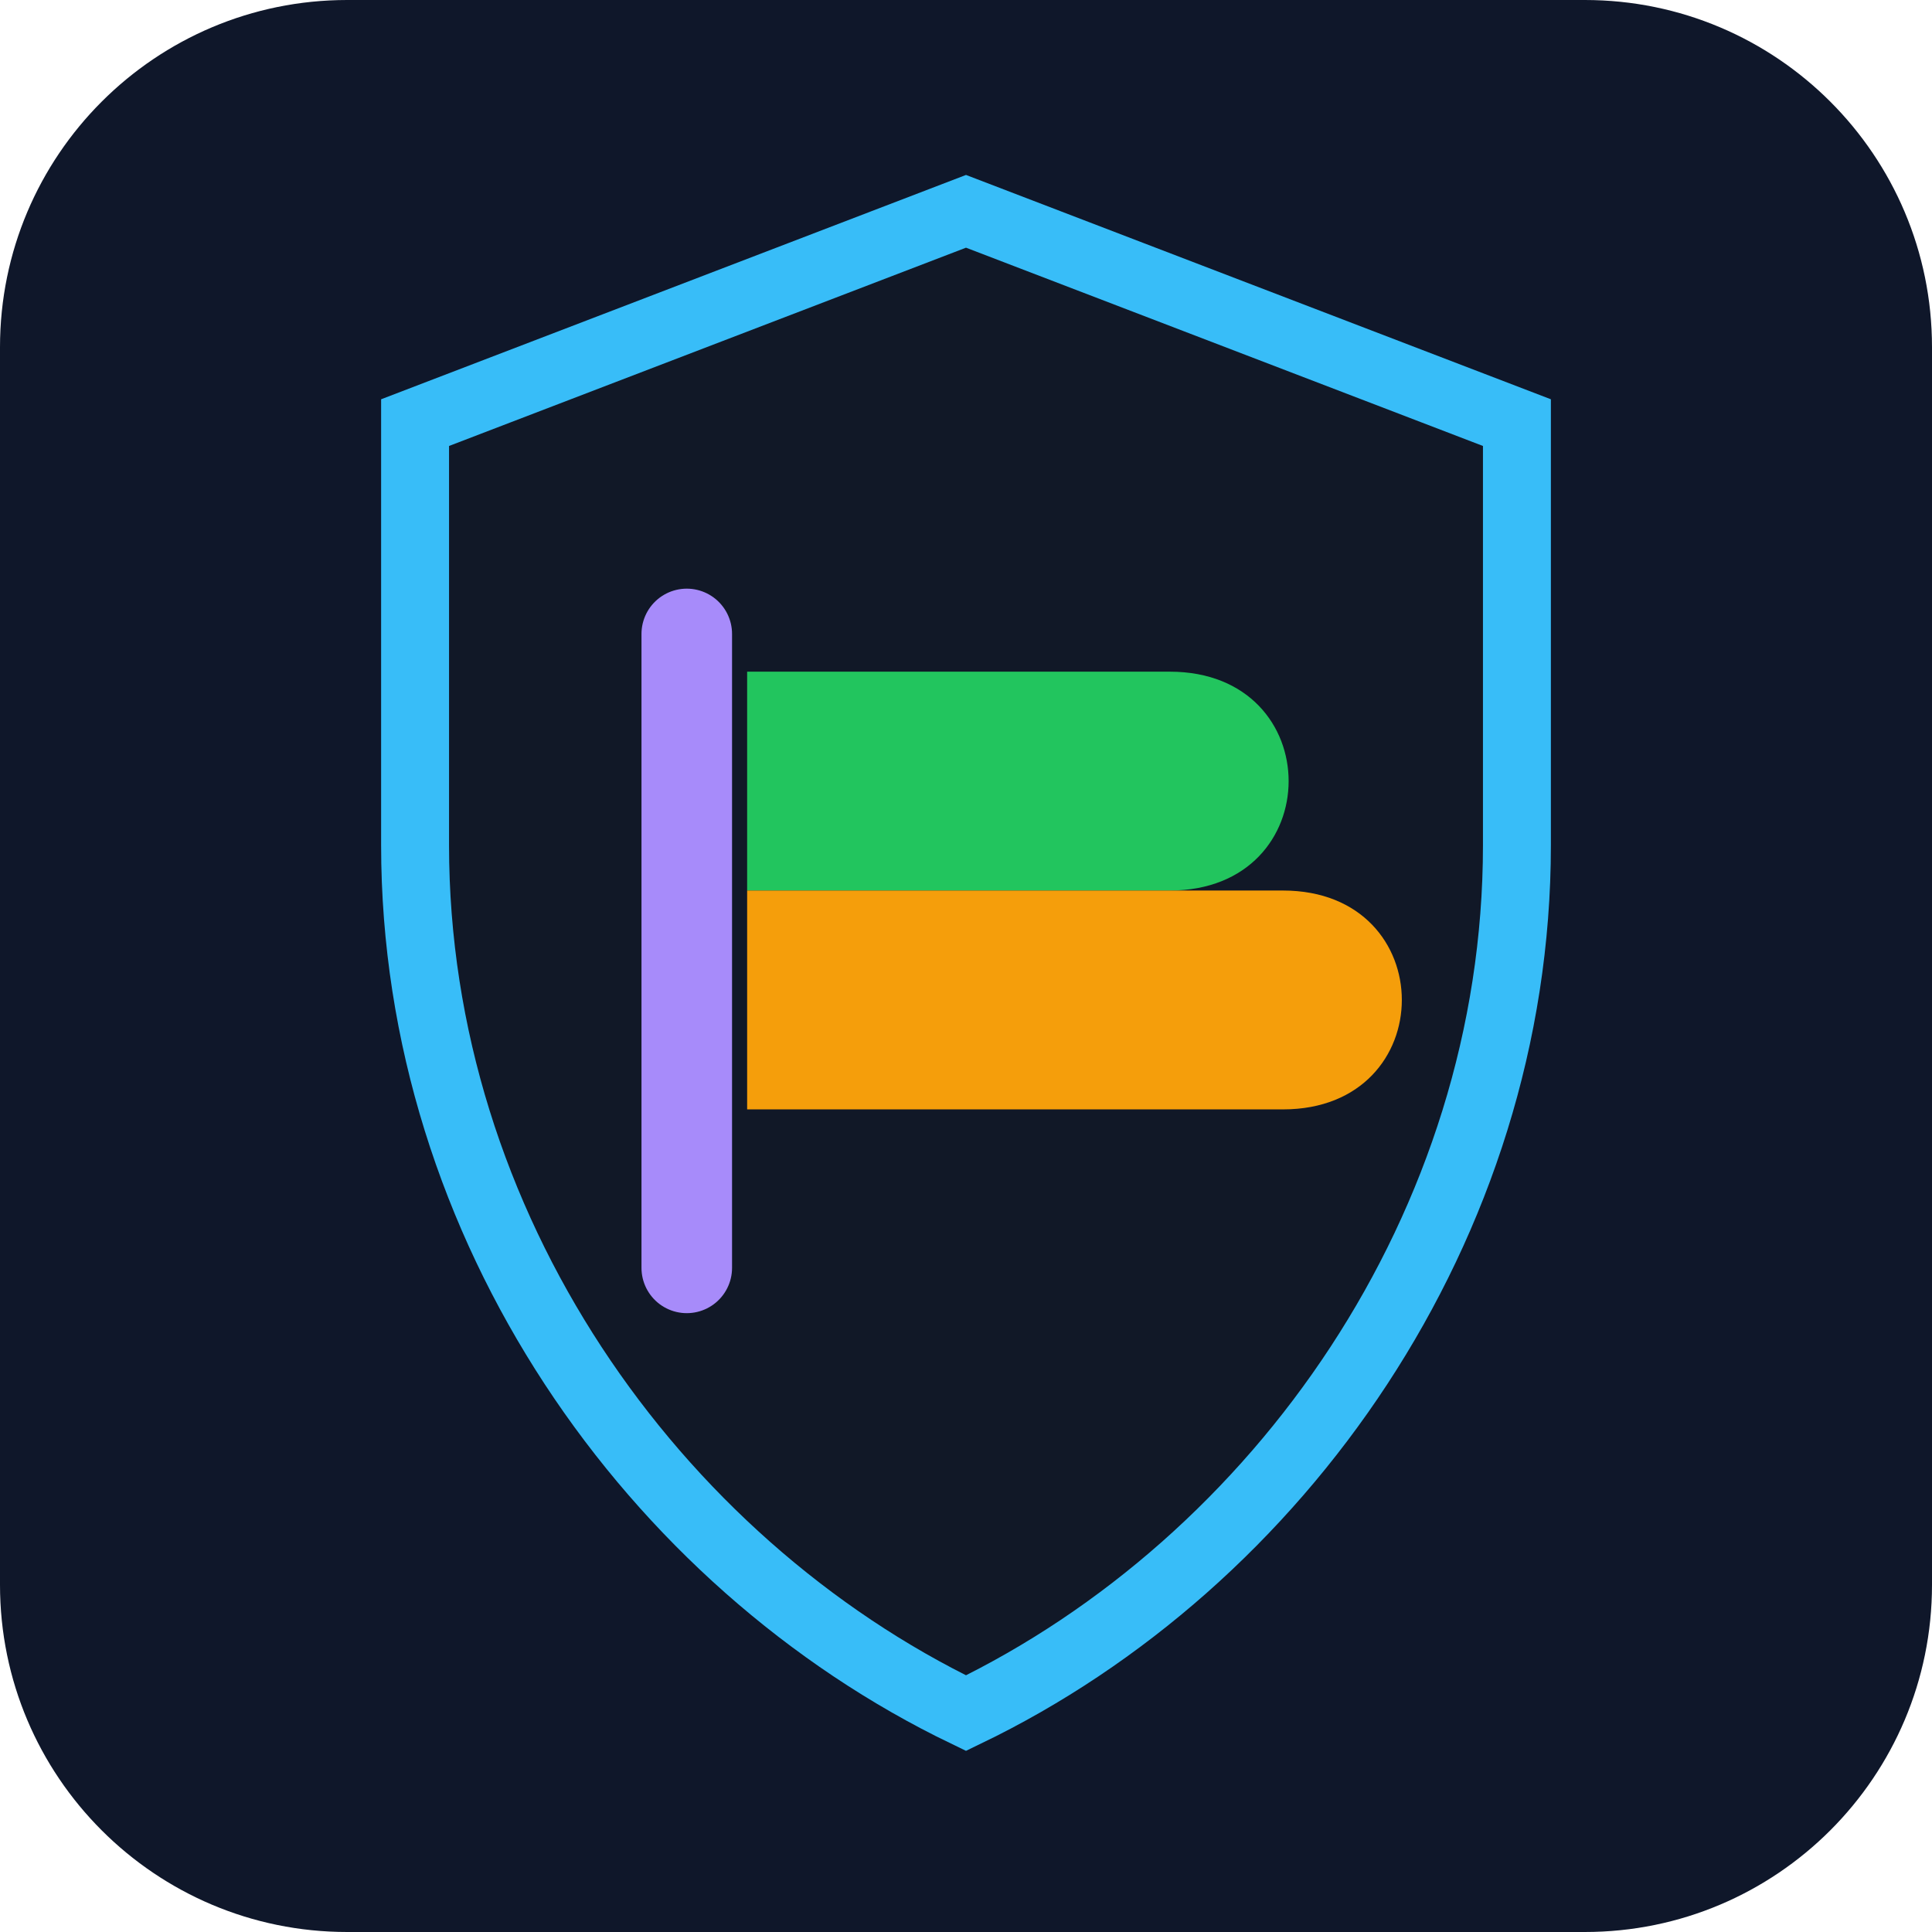
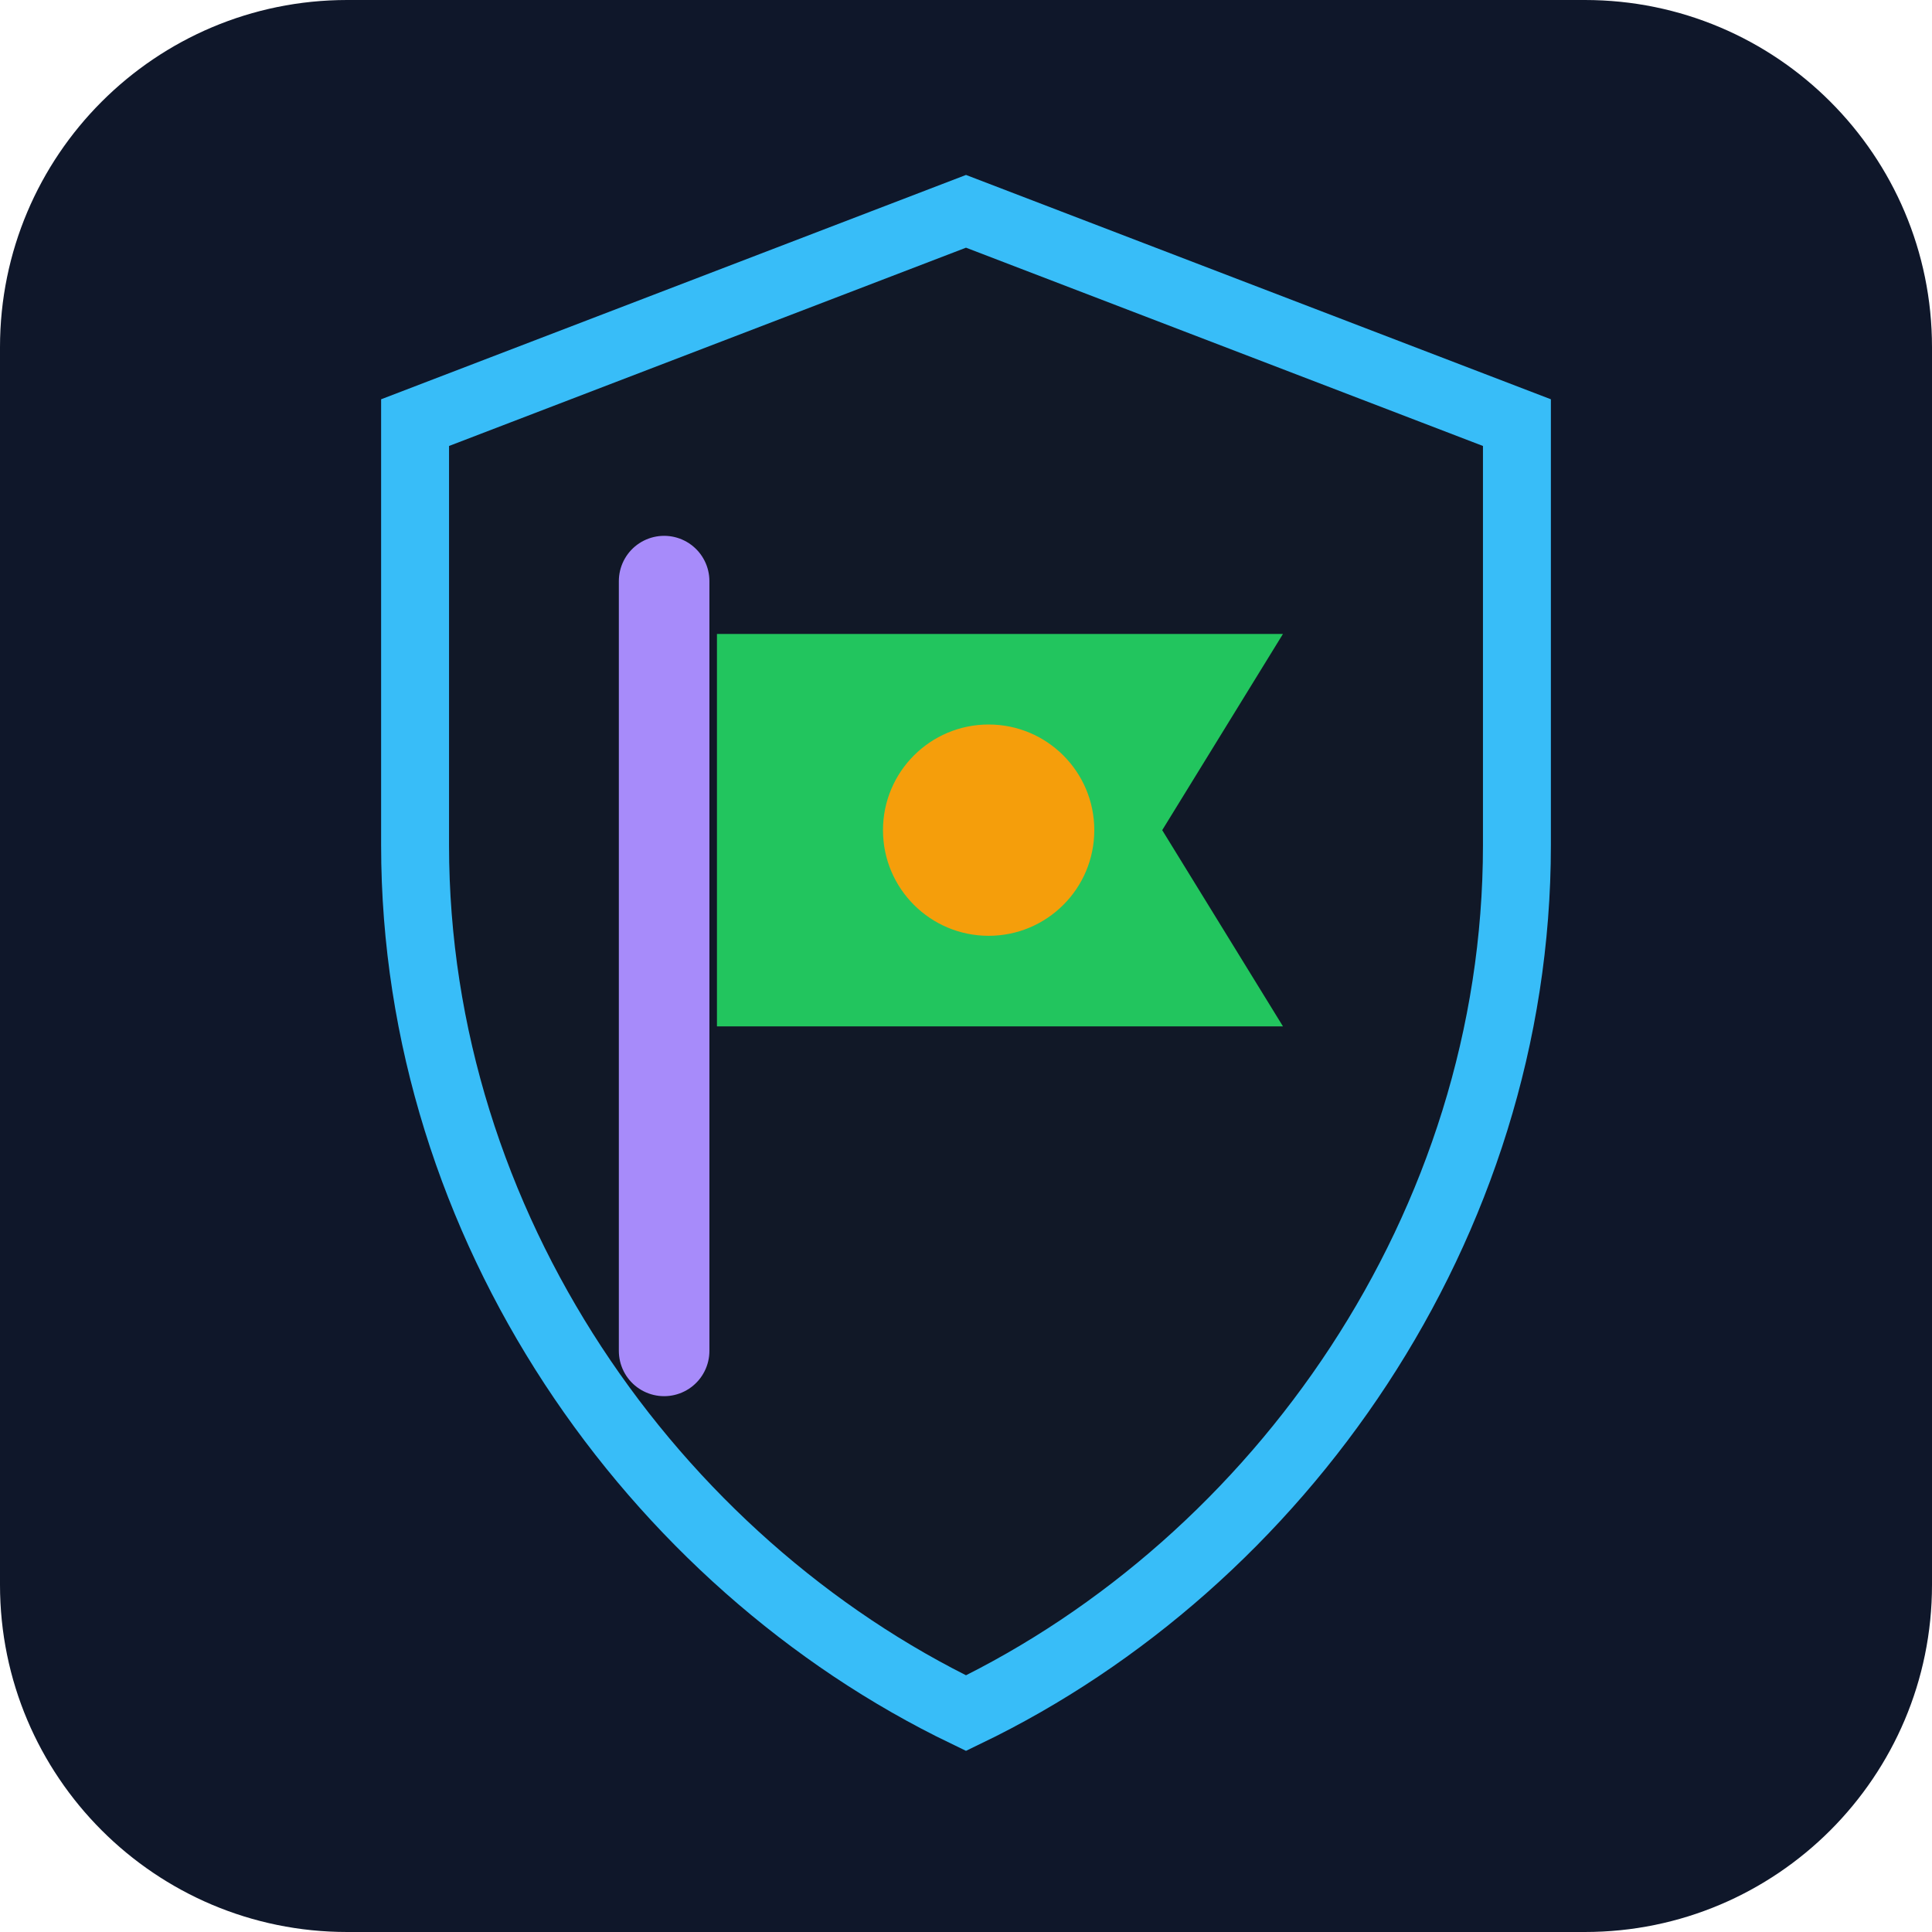
<svg xmlns="http://www.w3.org/2000/svg" viewBox="0 0 512 512" role="img" aria-labelledby="title desc">
  <rect width="512" height="512" rx="92" fill="#0f172a" />
  <path d="M256 56 402 112v112c0 101-63 190-146 230-83-40-146-129-146-230V112L256 56Z" fill="#111827" stroke="#38bdf8" stroke-width="18" />
-   <path d="M198 178h112c42 0 42 58 0 58H198v-58Z" fill="#22c55e" />
-   <path d="M198 236h142c42 0 42 58 0 58H198v-58Z" fill="#f59e0b" />
-   <path d="M182 168v168" stroke="#a78bfa" stroke-width="24" stroke-linecap="round" />
+   <path d="M176 154v204" stroke="#a78bfa" stroke-width="24" stroke-linecap="round" />
+   <path d="M190 168h150l-32 52 32 52H190Z" fill="#22c55e" />
+   <circle cx="262" cy="220" r="28" fill="#f59e0b" />
</svg>
